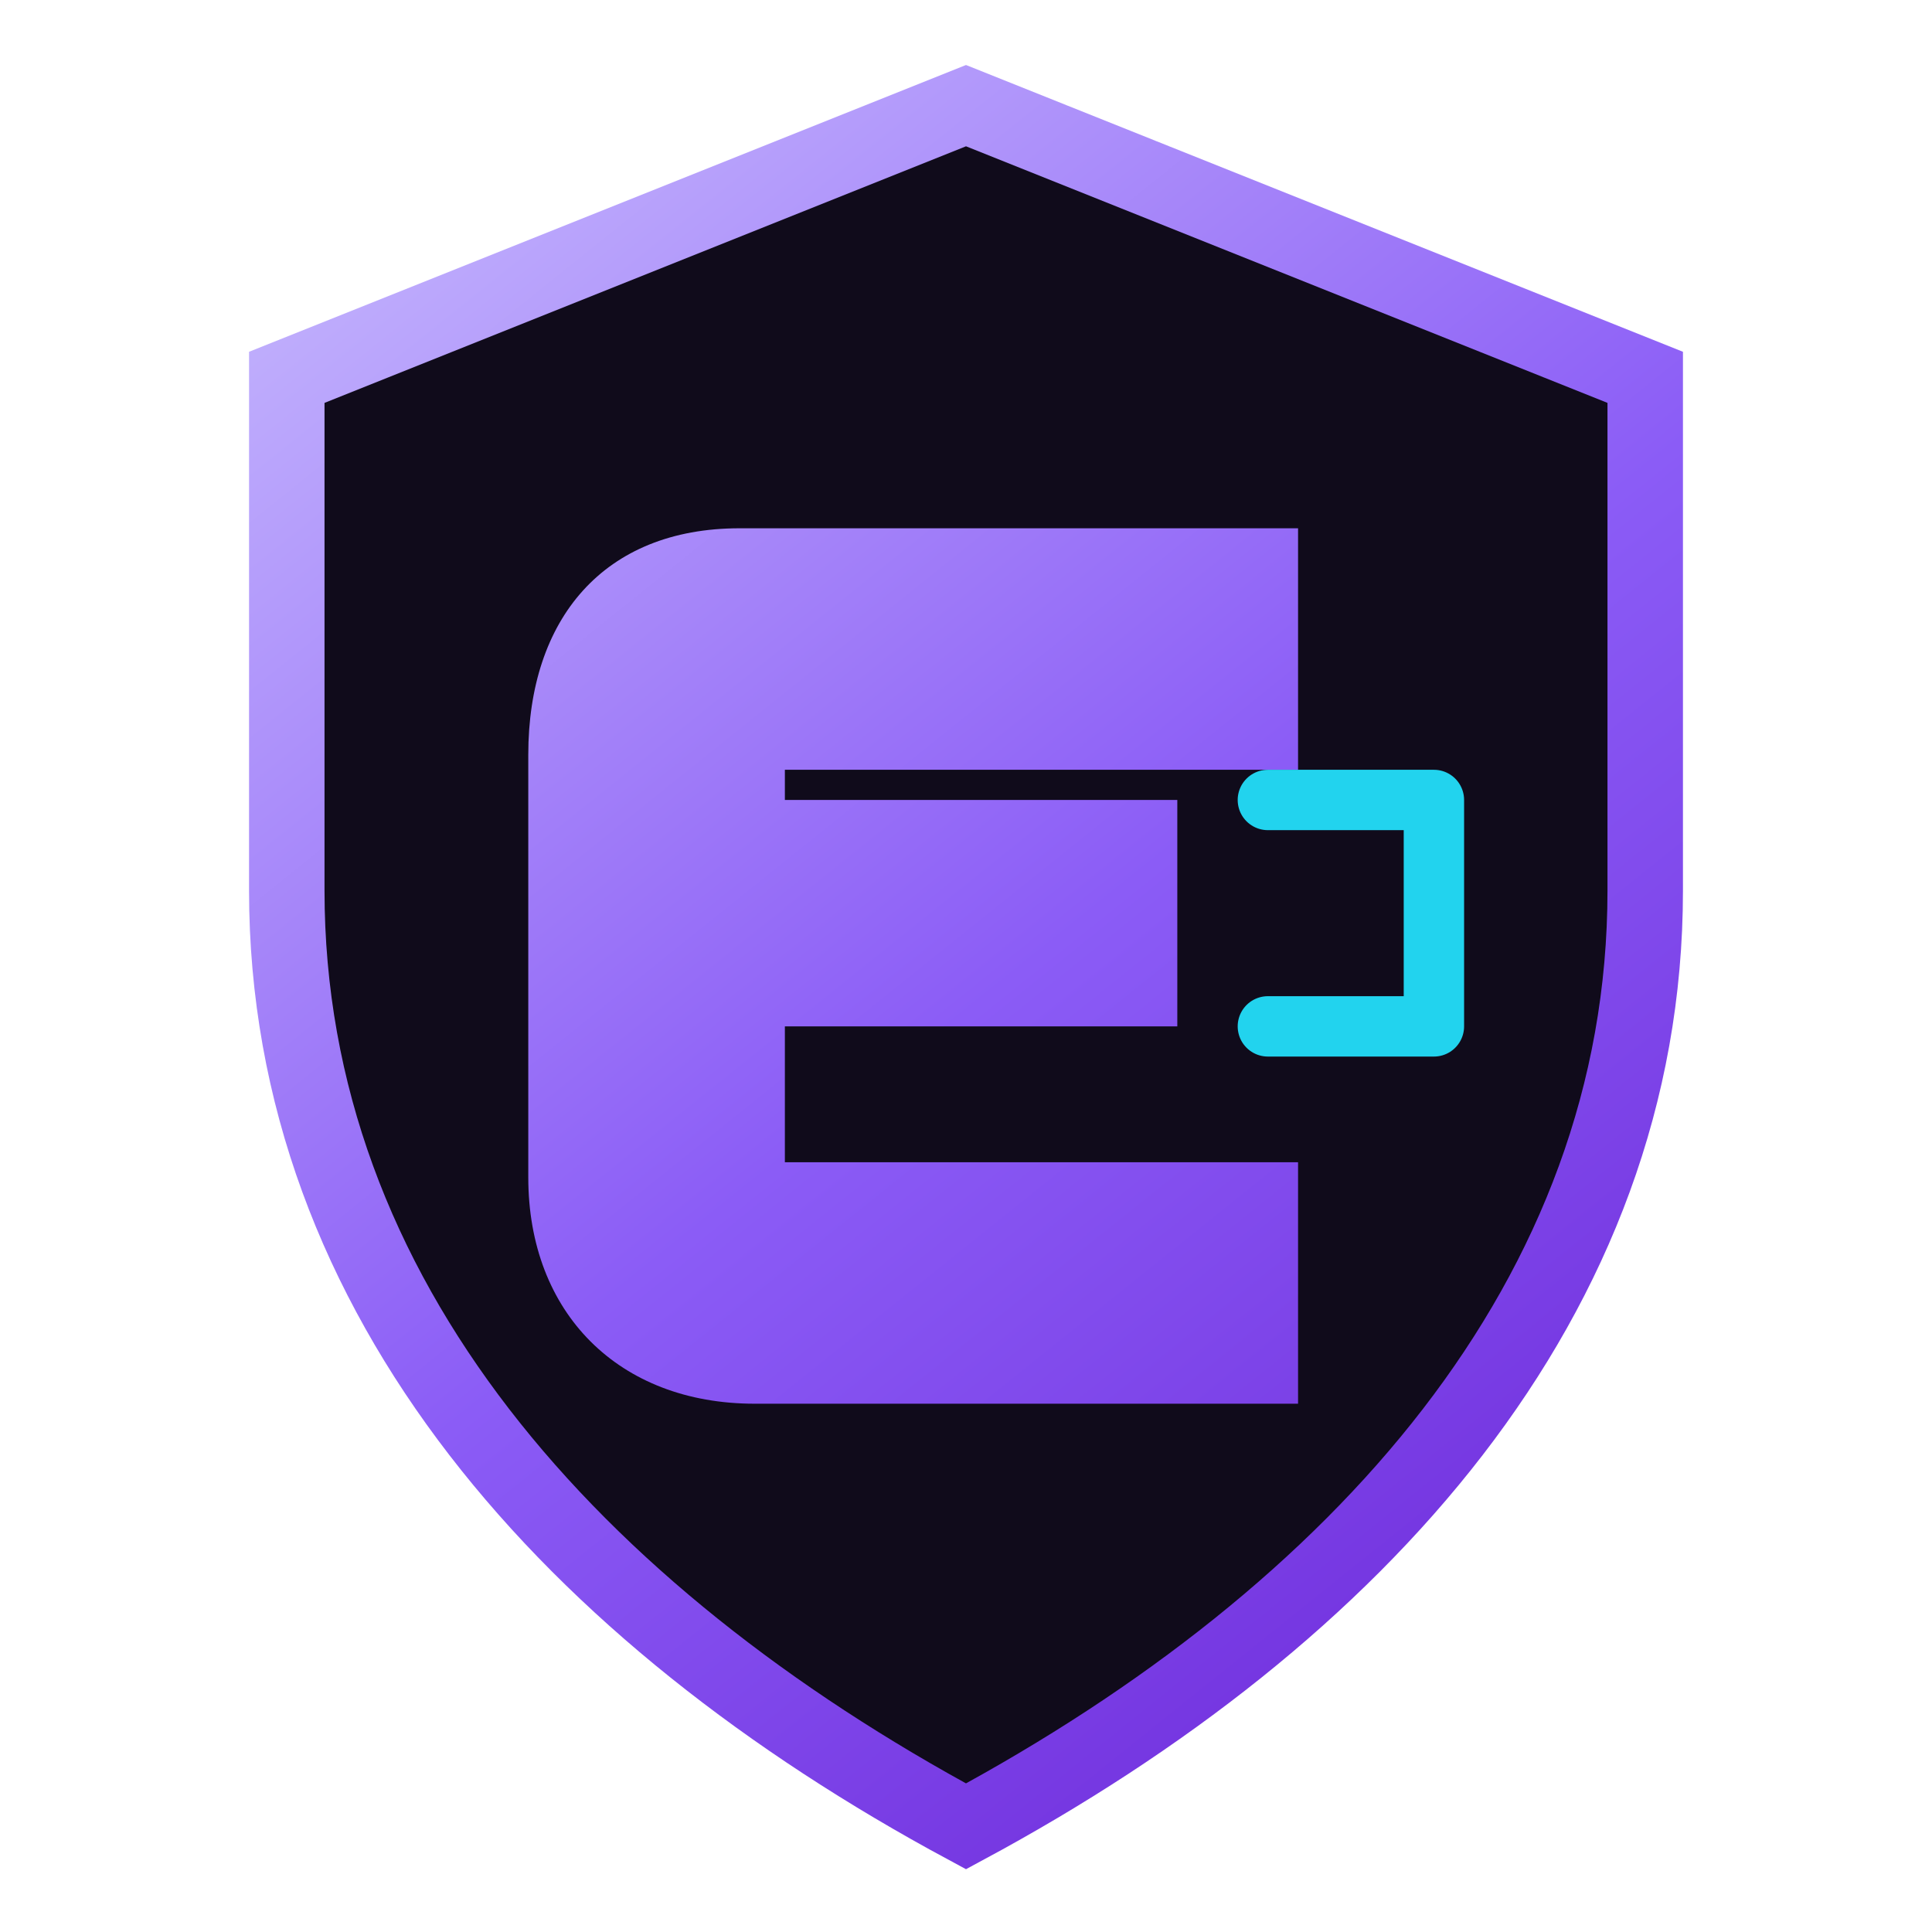
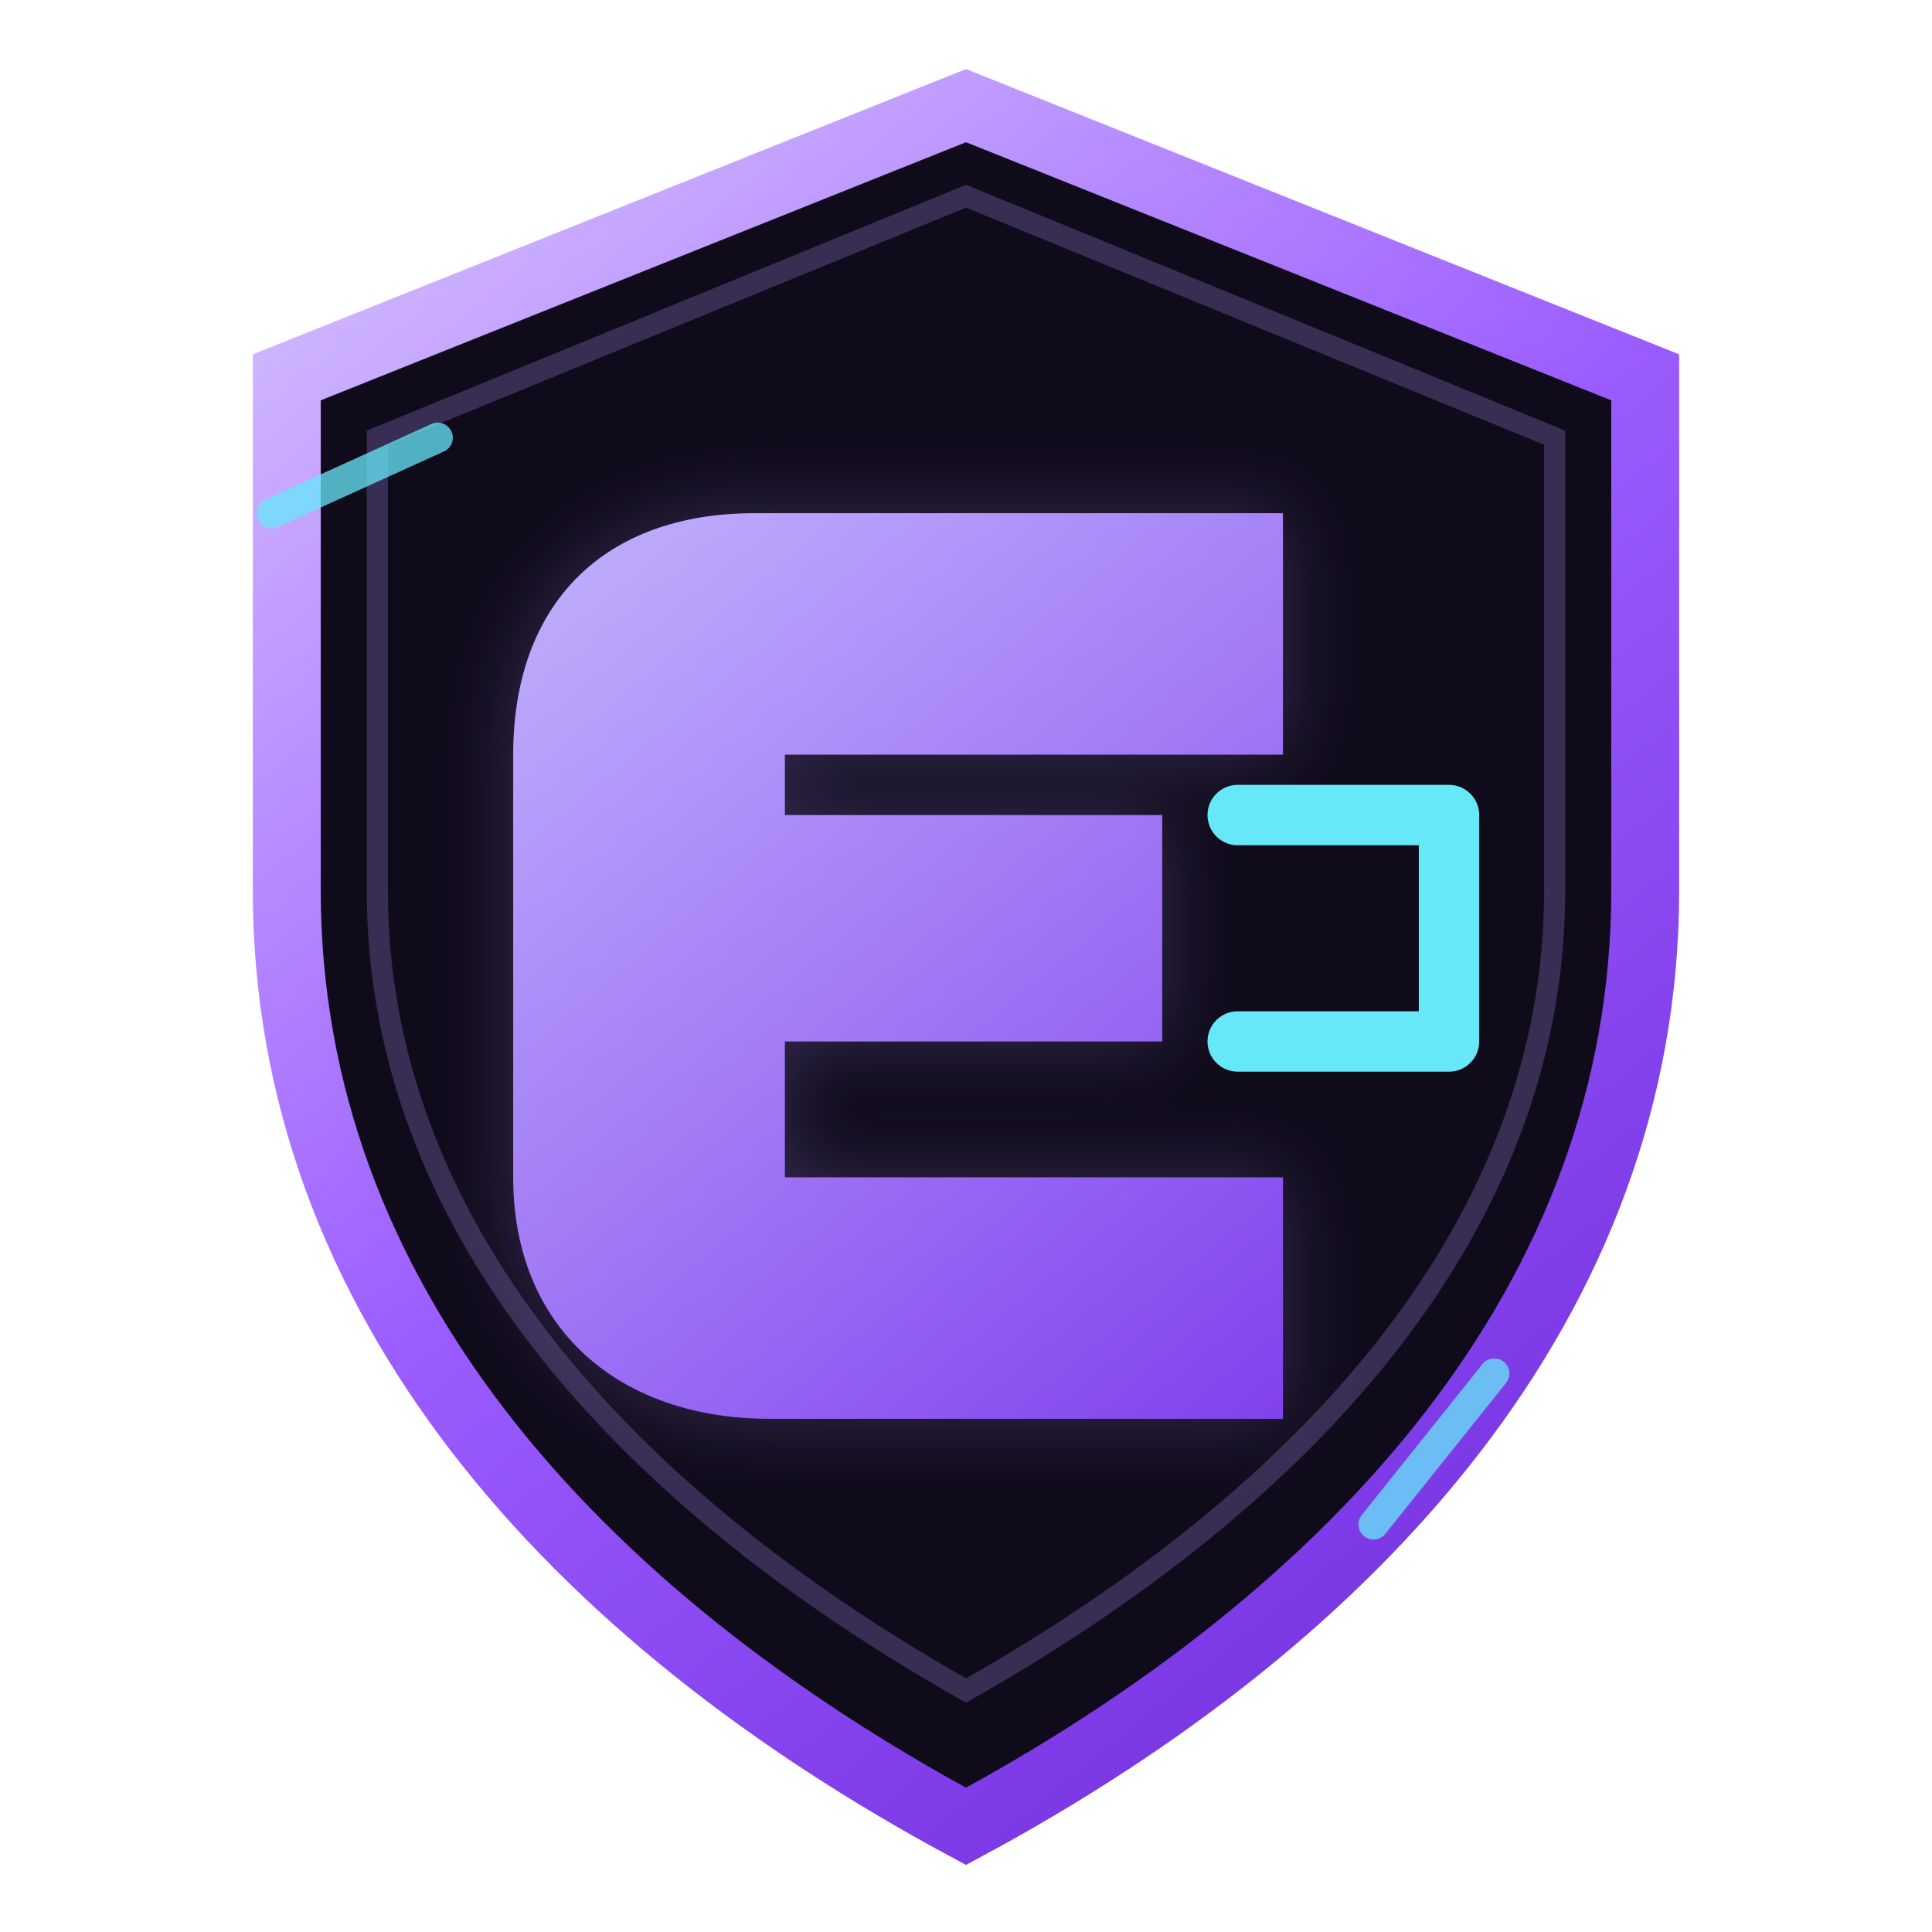
- <svg xmlns="http://www.w3.org/2000/svg" viewBox="0 0 128 128" fill="none">
+ <svg xmlns="http://www.w3.org/2000/svg" viewBox="0 0 128 128" fill="none" role="img" aria-labelledby="title">
  <defs>
-     <linearGradient id="g" x1="20" y1="12" x2="105" y2="118" gradientUnits="userSpaceOnUse">
-       <stop stop-color="#C4B5FD" />
-       <stop offset=".52" stop-color="#8B5CF6" />
+     <linearGradient id="shield" x1="18" y1="8" x2="109" y2="119" gradientUnits="userSpaceOnUse">
+       <stop stop-color="#D8C5FF" />
+       <stop offset=".48" stop-color="#9B5CFF" />
      <stop offset="1" stop-color="#6D28D9" />
    </linearGradient>
+     <linearGradient id="core" x1="36" y1="30" x2="91" y2="96" gradientUnits="userSpaceOnUse">
+       <stop stop-color="#C4B5FD" />
+       <stop offset="1" stop-color="#7C3AED" />
+     </linearGradient>
+     <filter id="glow" x="14" y="2" width="100" height="124" color-interpolation-filters="sRGB" filterUnits="userSpaceOnUse">
+       <feGaussianBlur stdDeviation="2.5" />
+     </filter>
  </defs>
-   <path d="M64 7 109 25V59C109 86 90 107 64 121 38 107 19 86 19 59V25L64 7Z" fill="#100B1B" stroke="url(#g)" stroke-width="5" />
-   <path d="M86 35H49C40 35 35 41 35 50V78C35 87 41 93 50 93H86V77H52V68H78V53H52V51H86V35Z" fill="url(#g)" />
-   <path d="M84 53H95V68H84" stroke="#22D3EE" stroke-width="4" stroke-linecap="round" stroke-linejoin="round" />
+   <path d="M64 7 109 25V59C109 86 90 107 64 121 38 107 19 86 19 59V25L64 7Z" fill="#100B1B" stroke="url(#shield)" stroke-width="4.5" />
+   <path d="M64 13 103 29V59C103 81 87 99 64 112 41 99 25 81 25 59V29L64 13Z" stroke="#B99AFF" stroke-opacity=".24" stroke-width="1.4" />
+   <path d="M85 34H50C40 34 34 40 34 50V78C34 88 41 94 51 94H85V78H52V69H77V54H52V50H85V34Z" fill="#A78BFA" opacity=".24" filter="url(#glow)" />
+   <path d="M85 34H50C40 34 34 40 34 50V78C34 88 41 94 51 94H85V78H52V69H77V54H52V50H85V34Z" fill="url(#core)" />
+   <path d="M82 54H96V69H82" stroke="#67E8F9" stroke-width="4" stroke-linecap="round" stroke-linejoin="round" />
+   <path d="M29 29 18 34M99 91 91 101" stroke="#67E8F9" stroke-opacity=".75" stroke-width="2" stroke-linecap="round" />
</svg>
